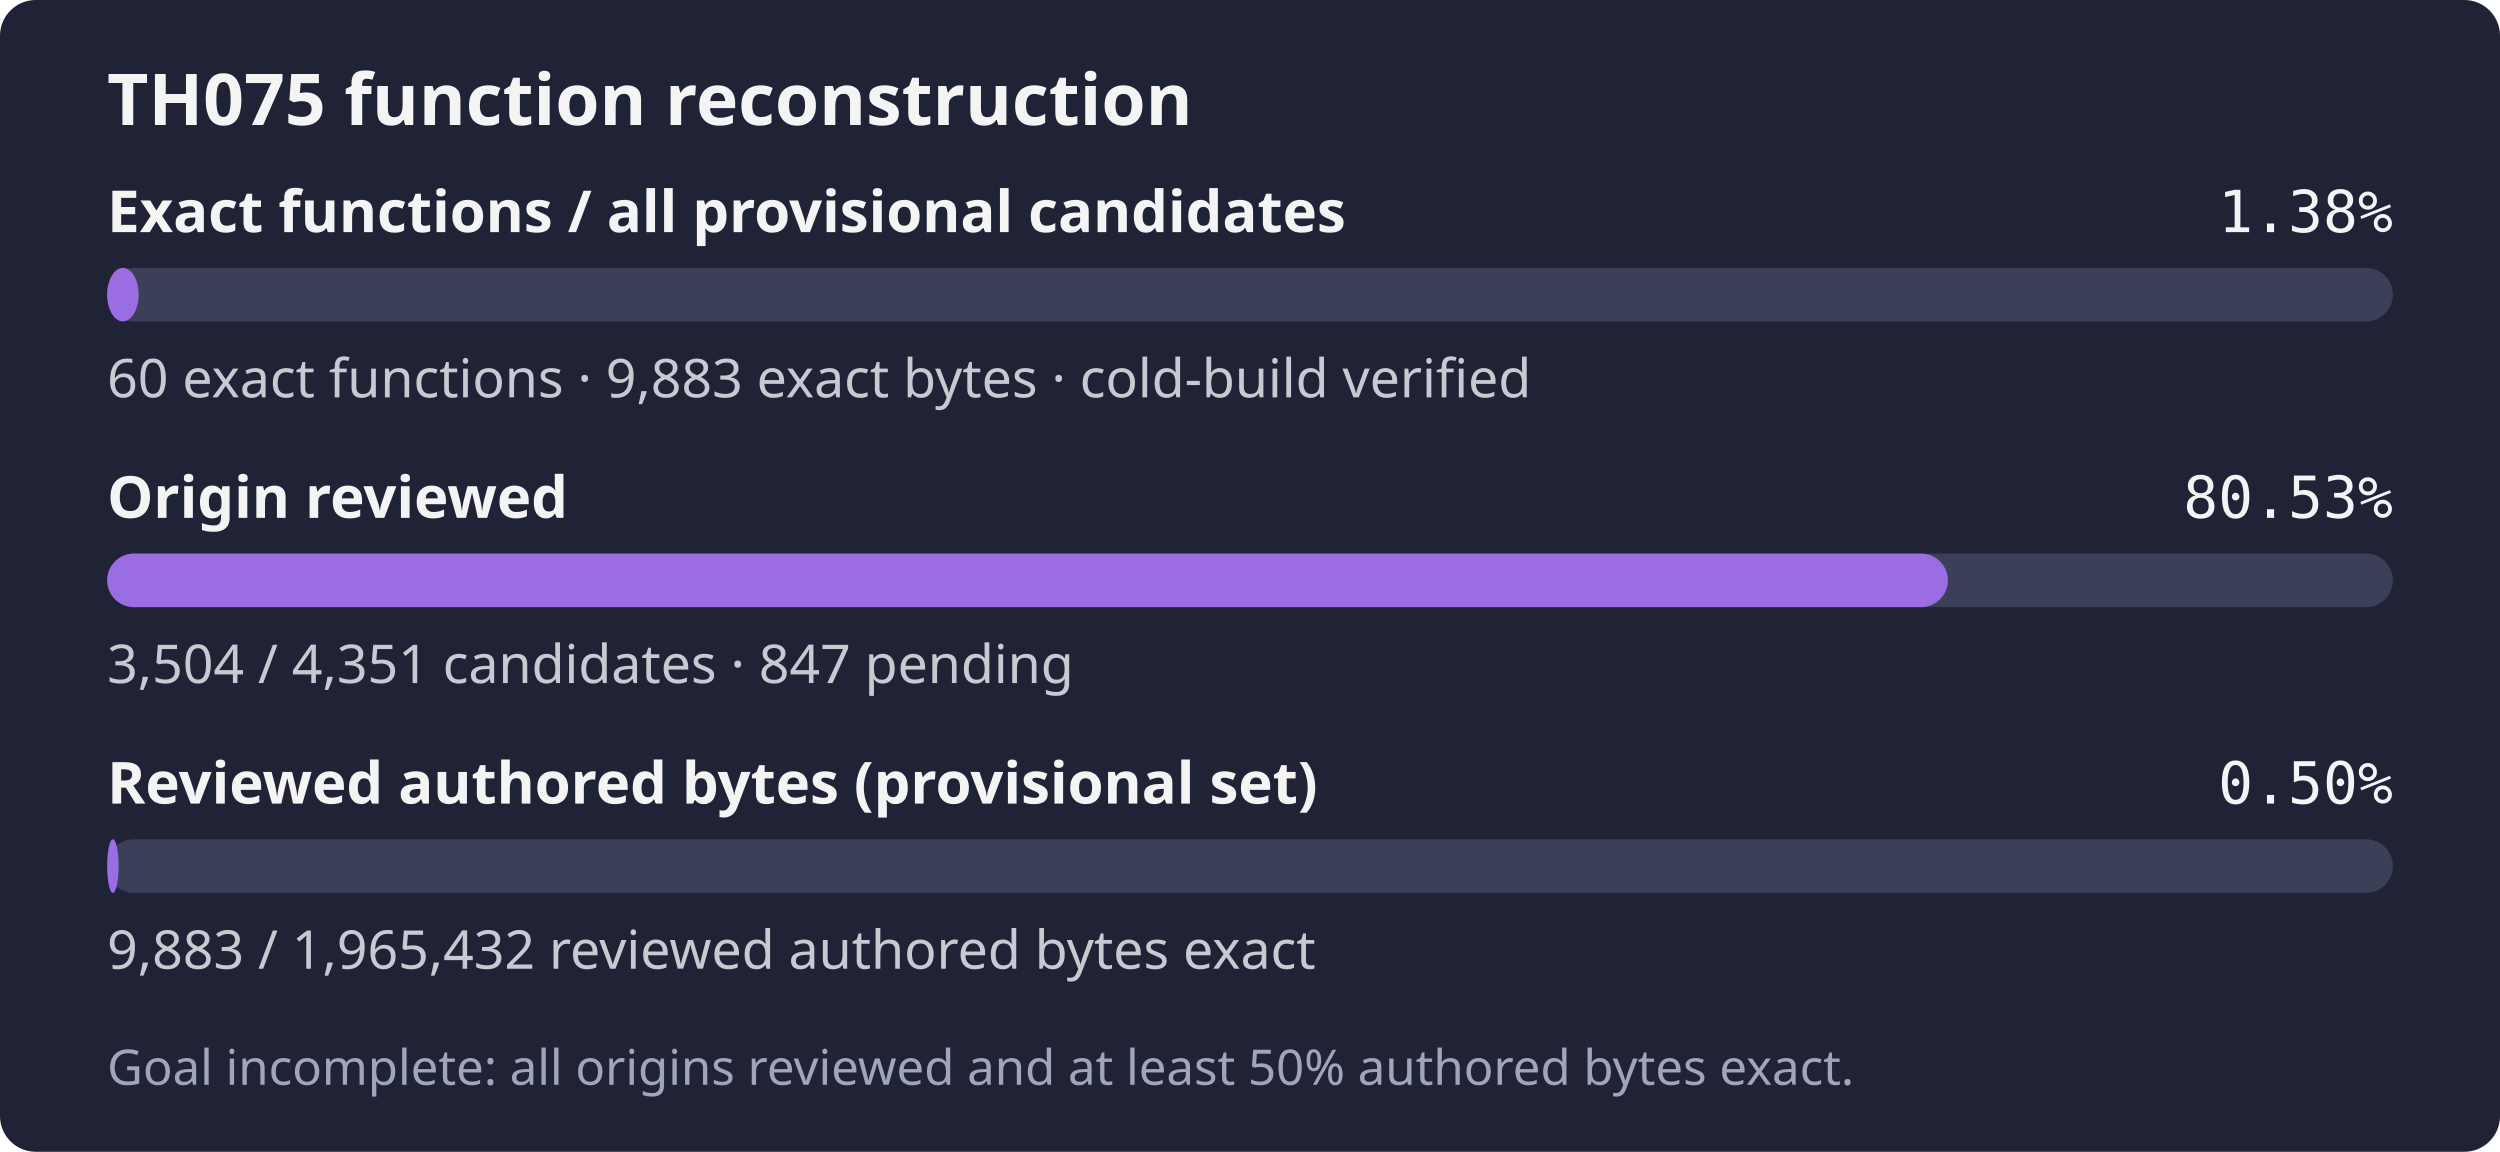
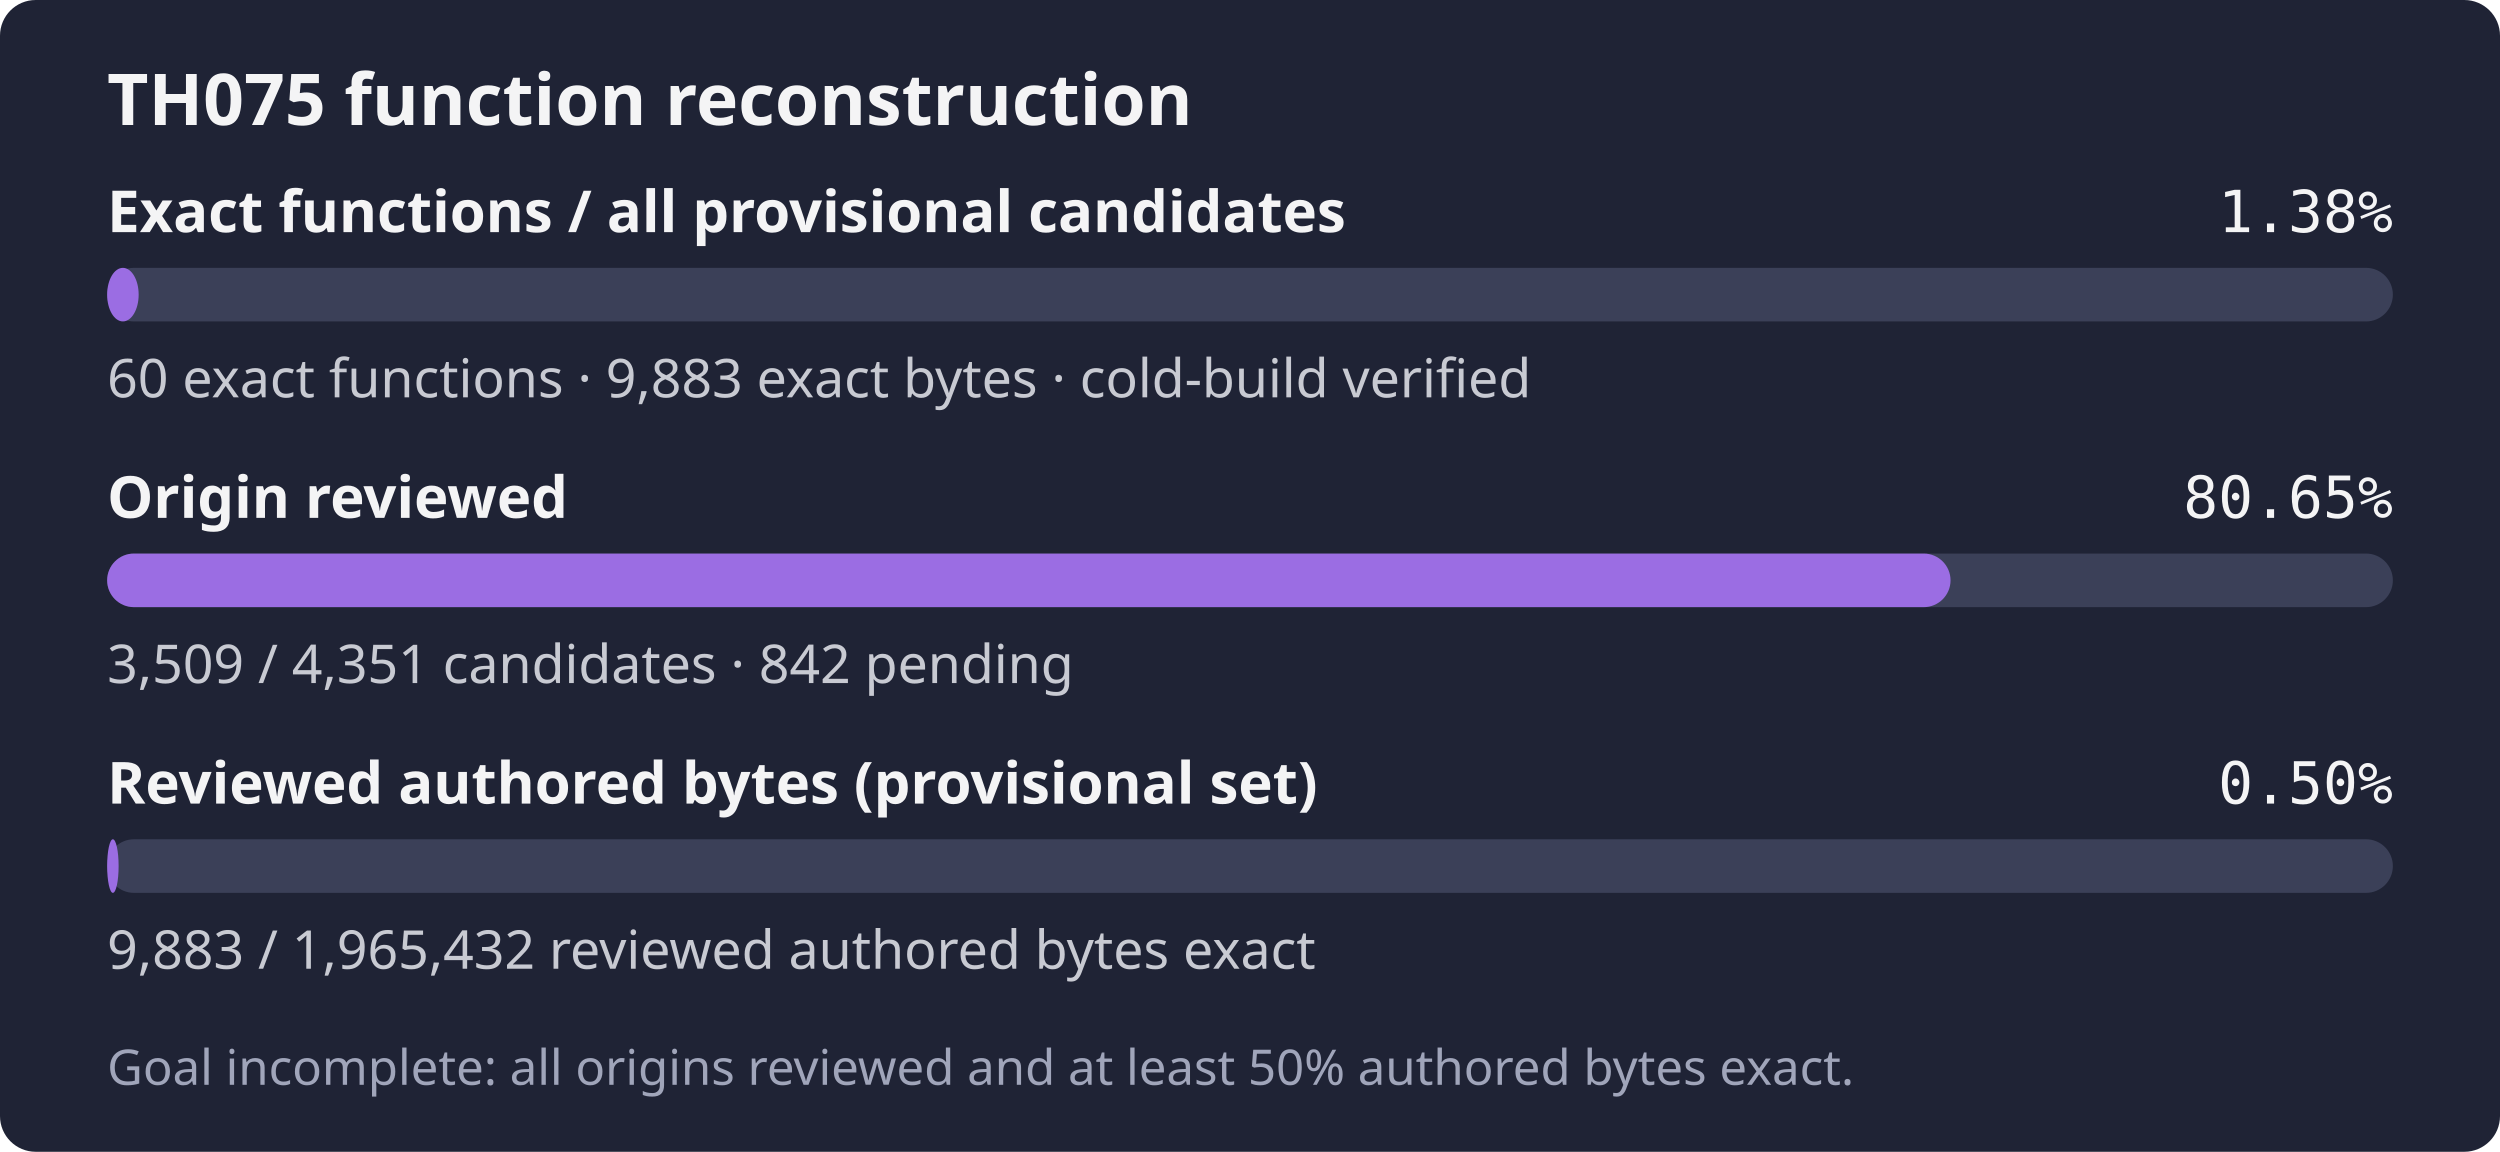
- <svg xmlns="http://www.w3.org/2000/svg" width="560" height="258" role="img" aria-label="TH075: 60 exact functions, 9,883 exact bytes; 3,504 of 4,351 candidates reviewed; Goal incomplete: all origins reviewed and at least 50% authored bytes exact.">
+ <svg xmlns="http://www.w3.org/2000/svg" width="560" height="258" role="img" aria-label="TH075: 60 exact functions, 9,883 exact bytes; 3,509 of 4,351 candidates reviewed; Goal incomplete: all origins reviewed and at least 50% authored bytes exact.">
  <rect width="560" height="258" rx="8" fill="#1f2335" />
  <text x="24" y="28" fill="#f4f4f5" font-family="sans-serif" font-size="16" font-weight="600">TH075 function reconstruction</text>
  <text x="24" y="52" fill="#f4f4f5" font-family="sans-serif" font-size="13" font-weight="600">Exact functions / all provisional candidates</text>
  <text x="536" y="52" fill="#f4f4f5" text-anchor="end" font-family="monospace" font-size="13">1.38%</text>
  <rect x="24" y="60" width="512" height="12" rx="6" fill="#3b4058" />
  <rect x="24" y="60" width="7.06" height="12" rx="6" fill="#9b6de3" />
  <text x="24" y="89" fill="#c8cad2" font-family="sans-serif" font-size="12">60 exact functions · 9,883 exact bytes · cold-build verified</text>
  <text x="24" y="116" fill="#f4f4f5" font-family="sans-serif" font-size="13" font-weight="600">Origin reviewed</text>
-   <text x="536" y="116" fill="#f4f4f5" text-anchor="end" font-family="monospace" font-size="13">80.53%</text>
+   <text x="536" y="116" fill="#f4f4f5" text-anchor="end" font-family="monospace" font-size="13">80.65%</text>
  <rect x="24" y="124" width="512" height="12" rx="6" fill="#3b4058" />
-   <rect x="24" y="124" width="412.33" height="12" rx="6" fill="#9b6de3" />
-   <text x="24" y="153" fill="#c8cad2" font-family="sans-serif" font-size="12">3,504 / 4,351 candidates · 847 pending</text>
+   <rect x="24" y="124" width="412.92" height="12" rx="6" fill="#9b6de3" />
+   <text x="24" y="153" fill="#c8cad2" font-family="sans-serif" font-size="12">3,509 / 4,351 candidates · 842 pending</text>
  <text x="24" y="180" fill="#f4f4f5" font-family="sans-serif" font-size="13" font-weight="600">Reviewed authored bytes (provisional set)</text>
  <text x="536" y="180" fill="#f4f4f5" text-anchor="end" font-family="monospace" font-size="13">0.50%</text>
  <rect x="24" y="188" width="512" height="12" rx="6" fill="#3b4058" />
  <rect x="24" y="188" width="2.57" height="12" rx="6" fill="#9b6de3" />
  <text x="24" y="217" fill="#c8cad2" font-family="sans-serif" font-size="12">9,883 / 1,965,432 reviewed authored bytes exact</text>
  <text x="24" y="243" fill="#a0a5ba" font-family="sans-serif" font-size="11">Goal incomplete: all origins reviewed and at least 50% authored bytes exact.</text>
</svg>
